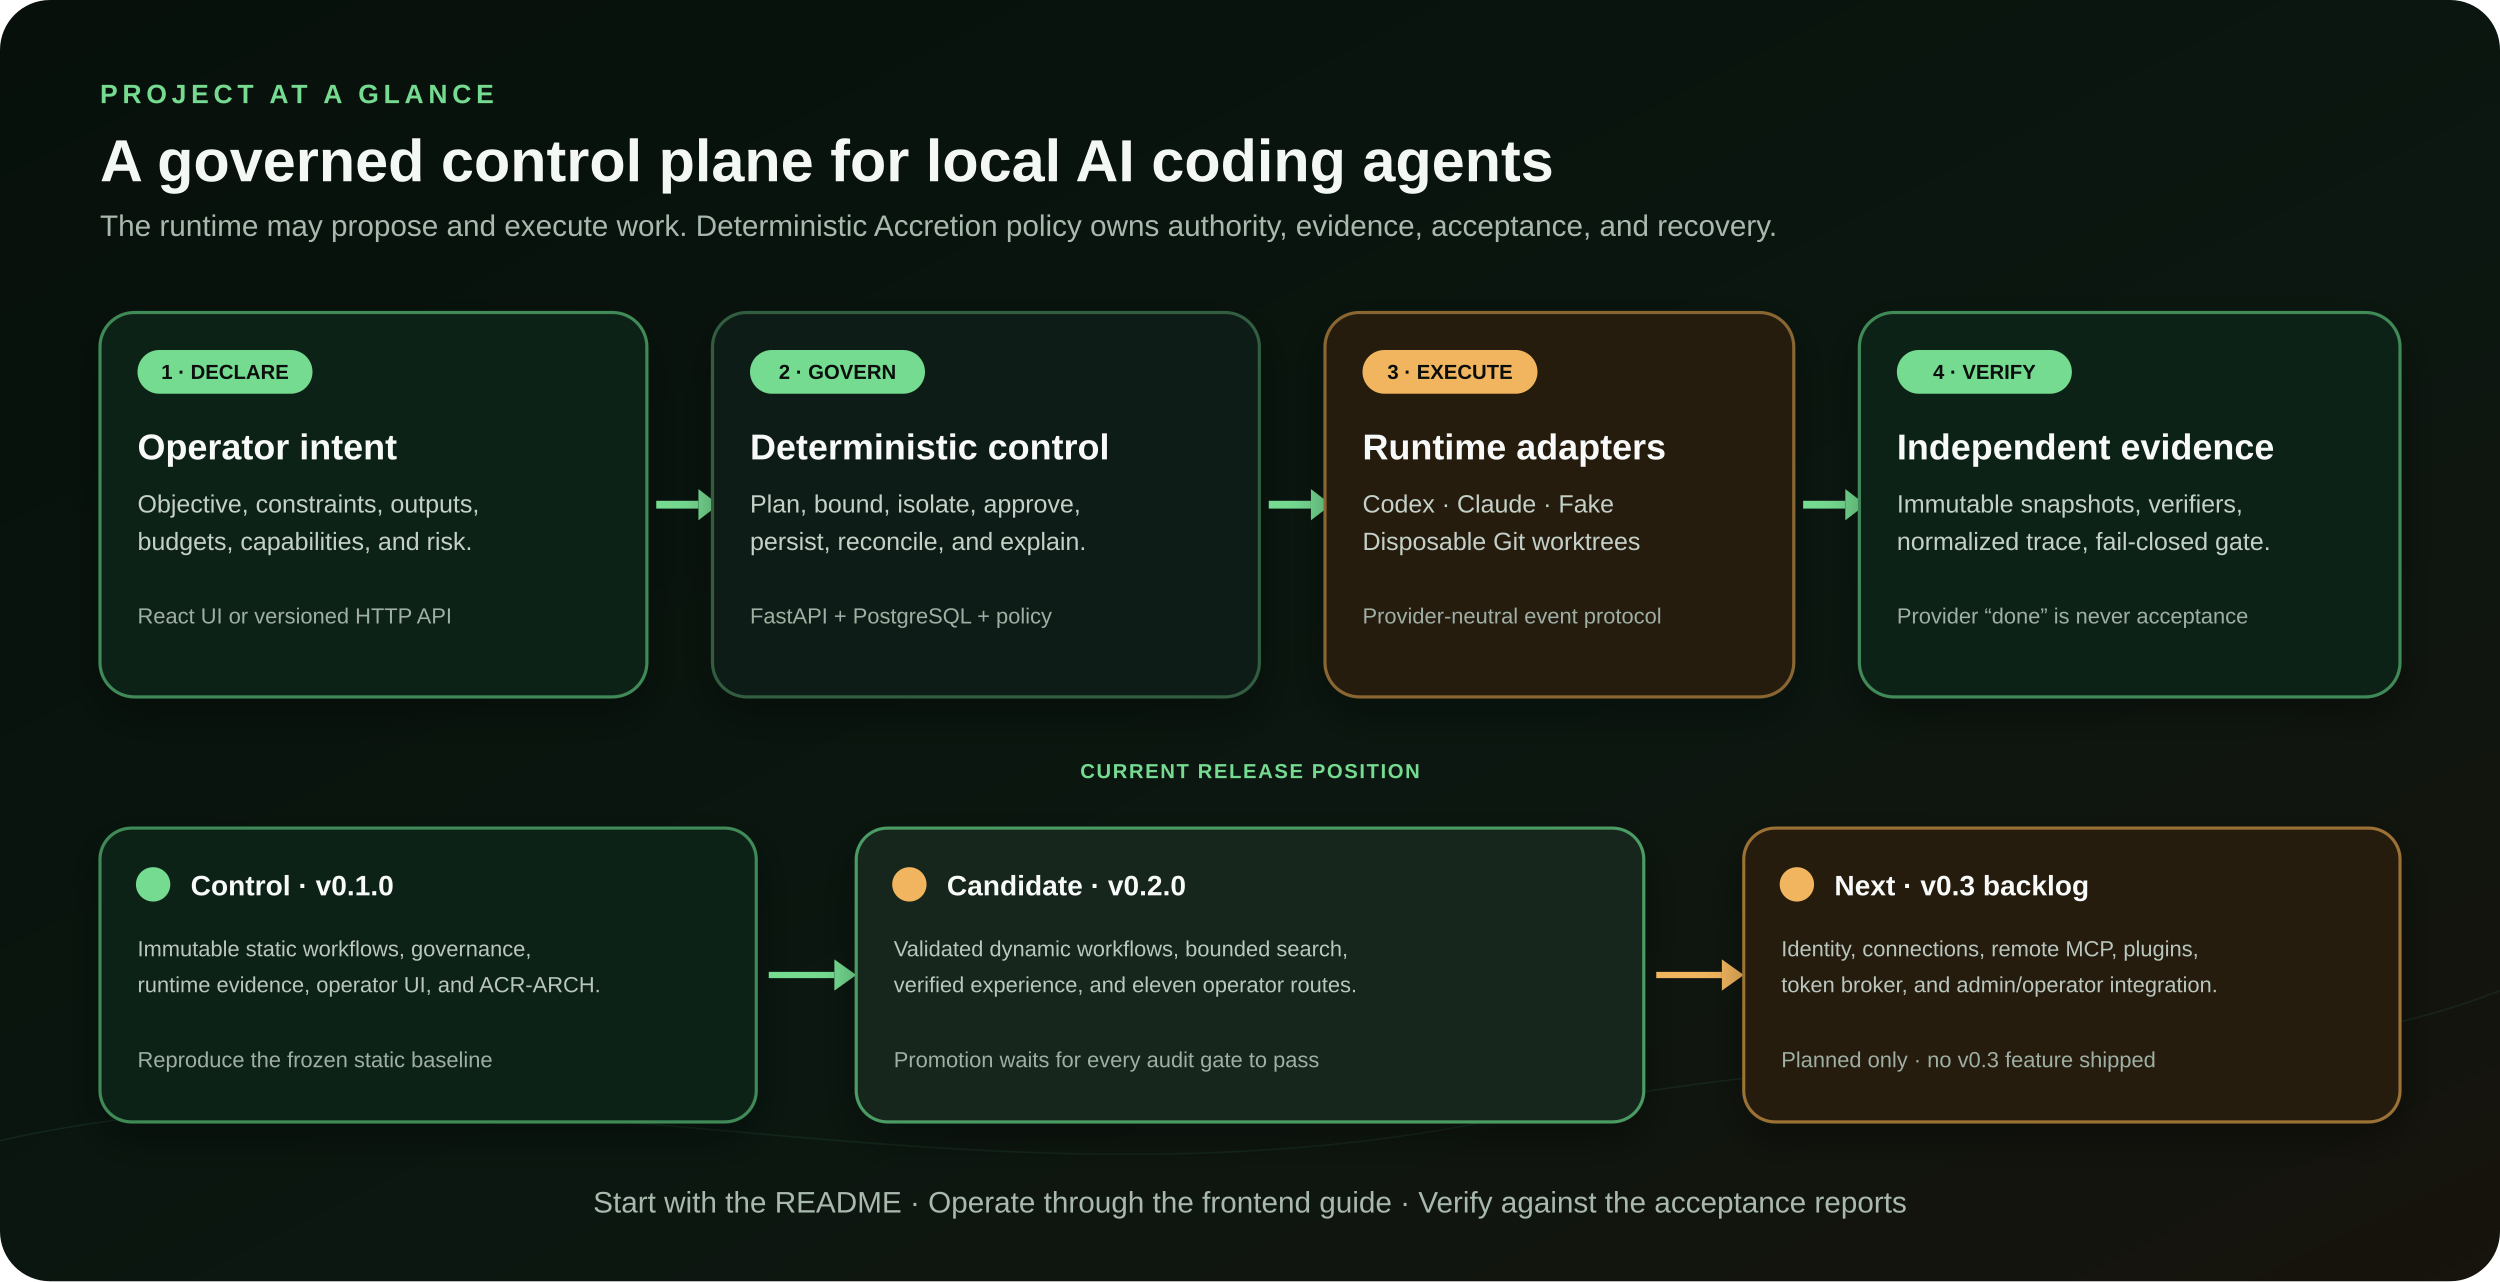
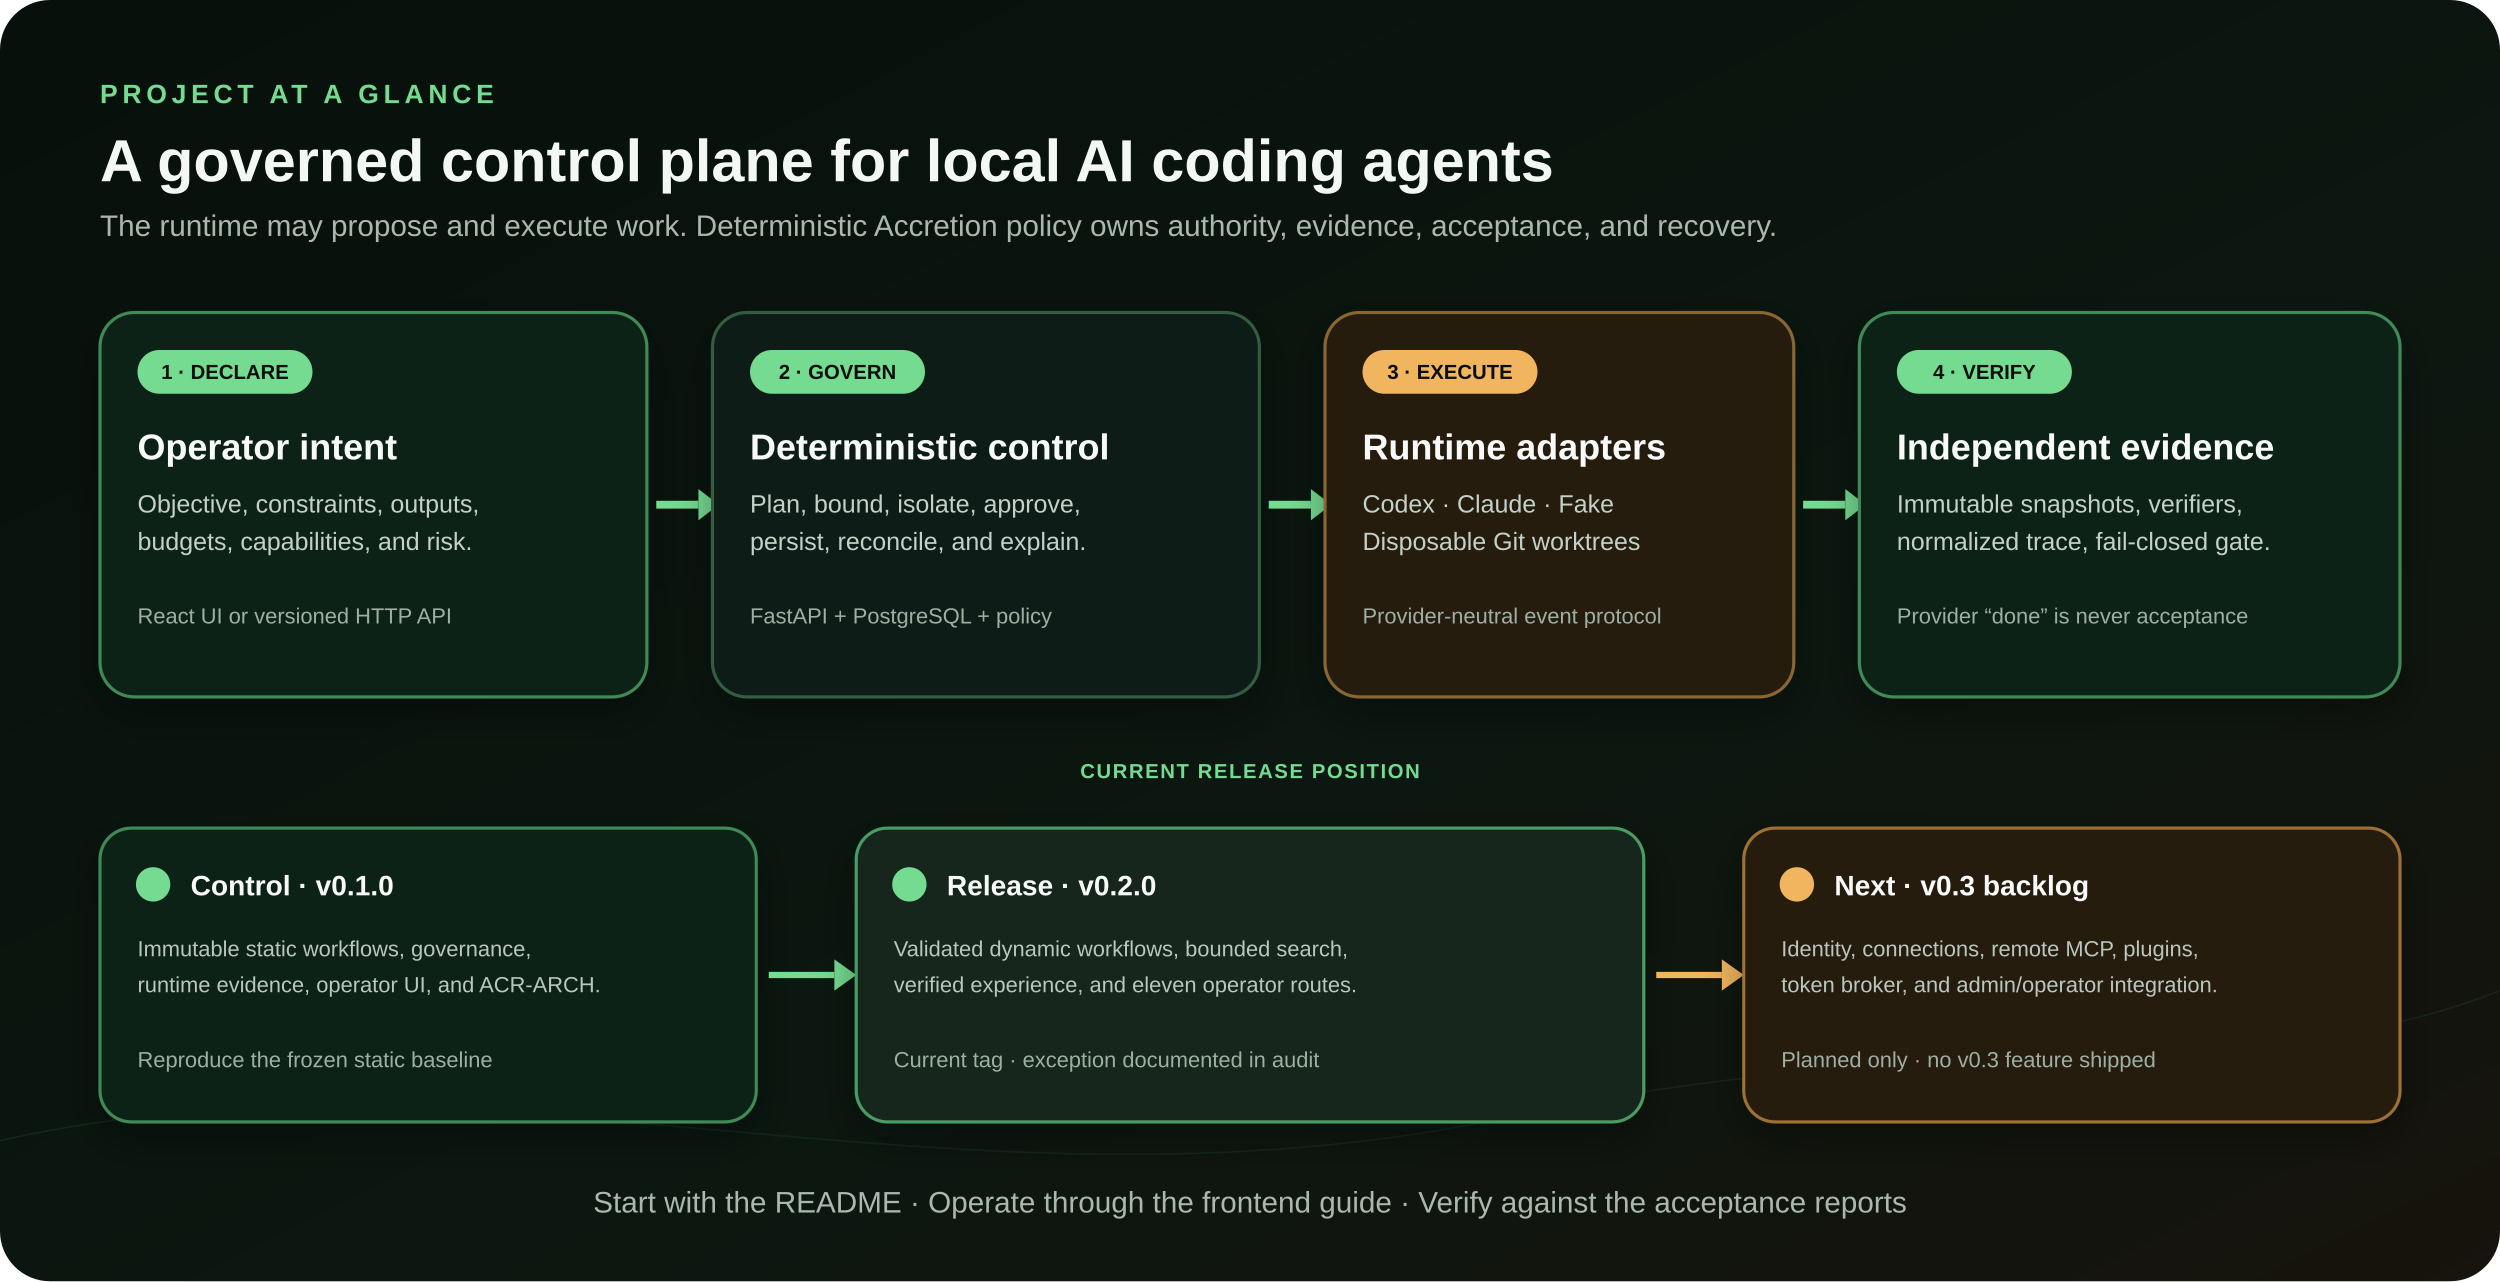
<svg xmlns="http://www.w3.org/2000/svg" width="1600" height="820" viewBox="0 0 1600 820" role="img" aria-labelledby="title description">
  <defs>
    <linearGradient id="bg" x1="0" y1="0" x2="1" y2="1">
      <stop stop-color="#07100b" />
      <stop offset=".58" stop-color="#0b1710" />
      <stop offset="1" stop-color="#17130d" />
    </linearGradient>
    <linearGradient id="greenCard" x1="0" y1="0" x2="1" y2="1">
      <stop stop-color="#153522" />
      <stop offset="1" stop-color="#0d2116" />
    </linearGradient>
    <linearGradient id="amberCard" x1="0" y1="0" x2="1" y2="1">
      <stop stop-color="#352713" />
      <stop offset="1" stop-color="#20180e" />
    </linearGradient>
    <filter id="shadow" x="-20%" y="-20%" width="140%" height="150%">
      <feDropShadow dx="0" dy="10" stdDeviation="13" flood-color="#000" flood-opacity=".34" />
    </filter>
    <marker id="arrow" viewBox="0 0 10 10" refX="9" refY="5" markerWidth="8" markerHeight="8" orient="auto">
      <path d="M0 0 10 5 0 10Z" fill="#75db91" />
    </marker>
    <style>
      text{font-family:Arial,Helvetica,sans-serif}.eyebrow{fill:#75db91;font-size:17px;font-weight:700;letter-spacing:3px}.heading{fill:#f4f8f5;font-size:38px;font-weight:700}.subtitle{fill:#a9b9ae;font-size:19px}.card-title{fill:#f7faf8;font-size:23px;font-weight:700}.copy{fill:#c4d1c8;font-size:16px}.small{fill:#9eafa4;font-size:14px}.pill{fill:#07100b;font-size:13px;font-weight:800;text-anchor:middle;dominant-baseline:central}.stage{fill:#f4f8f5;font-size:18px;font-weight:700;text-anchor:middle}.stage-copy{fill:#afbeb5;font-size:14px;text-anchor:middle}.status-title{fill:#f7faf8;font-size:18px;font-weight:700}.status-copy{fill:#b9c7be;font-size:14px}.flow-label{fill:#75db91;font-size:13px;font-weight:700;letter-spacing:1px;text-anchor:middle}
    </style>
  </defs>
  <rect width="1600" height="820" rx="32" fill="url(#bg)" />
  <path d="M0 730C310 660 620 790 970 714c278-60 462-14 630-80" fill="none" stroke="#1d3a29" opacity=".45" />
  <text x="64" y="66" class="eyebrow">PROJECT AT A GLANCE</text>
  <text x="64" y="116" class="heading">A governed control plane for local AI coding agents</text>
  <text x="64" y="151" class="subtitle">The runtime may propose and execute work. Deterministic Accretion policy owns authority, evidence, acceptance, and recovery.</text>
  <g filter="url(#shadow)">
    <rect x="64" y="200" width="350" height="246" rx="22" fill="#102218" stroke="#3f8a58" stroke-width="2" />
    <rect x="88" y="224" width="112" height="28" rx="14" fill="#75db91" />
    <text x="144" y="238" class="pill">1 · DECLARE</text>
    <text x="88" y="294" class="card-title">Operator intent</text>
    <text x="88" y="328" class="copy">Objective, constraints, outputs,</text>
    <text x="88" y="352" class="copy">budgets, capabilities, and risk.</text>
    <text x="88" y="399" class="small">React UI or versioned HTTP API</text>
  </g>
  <path d="M420 323H447" stroke="#75db91" stroke-width="5" />
  <path d="M447 313L460 323 447 333Z" fill="#75db91" />
  <g filter="url(#shadow)">
    <rect x="456" y="200" width="350" height="246" rx="22" fill="#101d15" stroke="#315d40" stroke-width="2" />
    <rect x="480" y="224" width="112" height="28" rx="14" fill="#75db91" />
    <text x="536" y="238" class="pill">2 · GOVERN</text>
    <text x="480" y="294" class="card-title">Deterministic control</text>
    <text x="480" y="328" class="copy">Plan, bound, isolate, approve,</text>
    <text x="480" y="352" class="copy">persist, reconcile, and explain.</text>
    <text x="480" y="399" class="small">FastAPI + PostgreSQL + policy</text>
  </g>
  <path d="M812 323H839" stroke="#75db91" stroke-width="5" />
  <path d="M839 313L852 323 839 333Z" fill="#75db91" />
  <g filter="url(#shadow)">
    <rect x="848" y="200" width="300" height="246" rx="22" fill="#261c10" stroke="#8a6631" stroke-width="2" />
    <rect x="872" y="224" width="112" height="28" rx="14" fill="#f1b55e" />
    <text x="928" y="238" class="pill">3 · EXECUTE</text>
    <text x="872" y="294" class="card-title">Runtime adapters</text>
    <text x="872" y="328" class="copy">Codex · Claude · Fake</text>
    <text x="872" y="352" class="copy">Disposable Git worktrees</text>
    <text x="872" y="399" class="small">Provider-neutral event protocol</text>
  </g>
  <path d="M1154 323H1181" stroke="#75db91" stroke-width="5" />
  <path d="M1181 313L1194 323 1181 333Z" fill="#75db91" />
  <g filter="url(#shadow)">
    <rect x="1190" y="200" width="346" height="246" rx="22" fill="#102218" stroke="#3f8a58" stroke-width="2" />
    <rect x="1214" y="224" width="112" height="28" rx="14" fill="#75db91" />
    <text x="1270" y="238" class="pill">4 · VERIFY</text>
    <text x="1214" y="294" class="card-title">Independent evidence</text>
    <text x="1214" y="328" class="copy">Immutable snapshots, verifiers,</text>
    <text x="1214" y="352" class="copy">normalized trace, fail-closed gate.</text>
    <text x="1214" y="399" class="small">Provider “done” is never acceptance</text>
  </g>
  <text x="800" y="498" class="flow-label">CURRENT RELEASE POSITION</text>
  <g filter="url(#shadow)">
    <rect x="64" y="530" width="420" height="188" rx="20" fill="#102218" stroke="#3f8a58" stroke-width="2" />
    <circle cx="98" cy="566" r="11" fill="#75db91" />
    <text x="122" y="573" class="status-title">Control · v0.1.0</text>
    <text x="88" y="612" class="status-copy">Immutable static workflows, governance,</text>
    <text x="88" y="635" class="status-copy">runtime evidence, operator UI, and ACR-ARCH.</text>
    <text x="88" y="683" class="small">Reproduce the frozen static baseline</text>
  </g>
  <path d="M492 624H534" stroke="#75db91" stroke-width="4" />
  <path d="M534 614L548 624 534 634Z" fill="#75db91" />
  <g filter="url(#shadow)">
    <rect x="548" y="530" width="504" height="188" rx="20" fill="#14251a" stroke="#4c9b65" stroke-width="2" />
-     <circle cx="582" cy="566" r="11" fill="#f1b55e" />
-     <text x="606" y="573" class="status-title">Candidate · v0.2.0</text>
+     <circle cx="582" cy="566" r="11" fill="#75db91" />
+     <text x="606" y="573" class="status-title">Release · v0.2.0</text>
    <text x="572" y="612" class="status-copy">Validated dynamic workflows, bounded search,</text>
    <text x="572" y="635" class="status-copy">verified experience, and eleven operator routes.</text>
-     <text x="572" y="683" class="small">Promotion waits for every audit gate to pass</text>
+     <text x="572" y="683" class="small">Current tag · exception documented in audit</text>
  </g>
  <path d="M1060 624H1102" stroke="#f1b55e" stroke-width="4" />
  <path d="M1102 614L1116 624 1102 634Z" fill="#f1b55e" />
  <g filter="url(#shadow)">
    <rect x="1116" y="530" width="420" height="188" rx="20" fill="#261c10" stroke="#9b7135" stroke-width="2" />
    <circle cx="1150" cy="566" r="11" fill="#f1b55e" />
    <text x="1174" y="573" class="status-title">Next · v0.3 backlog</text>
    <text x="1140" y="612" class="status-copy">Identity, connections, remote MCP, plugins,</text>
    <text x="1140" y="635" class="status-copy">token broker, and admin/operator integration.</text>
    <text x="1140" y="683" class="small">Planned only · no v0.3 feature shipped</text>
  </g>
  <text x="800" y="776" class="subtitle" text-anchor="middle">Start with the README · Operate through the frontend guide · Verify against the acceptance reports</text>
</svg>
